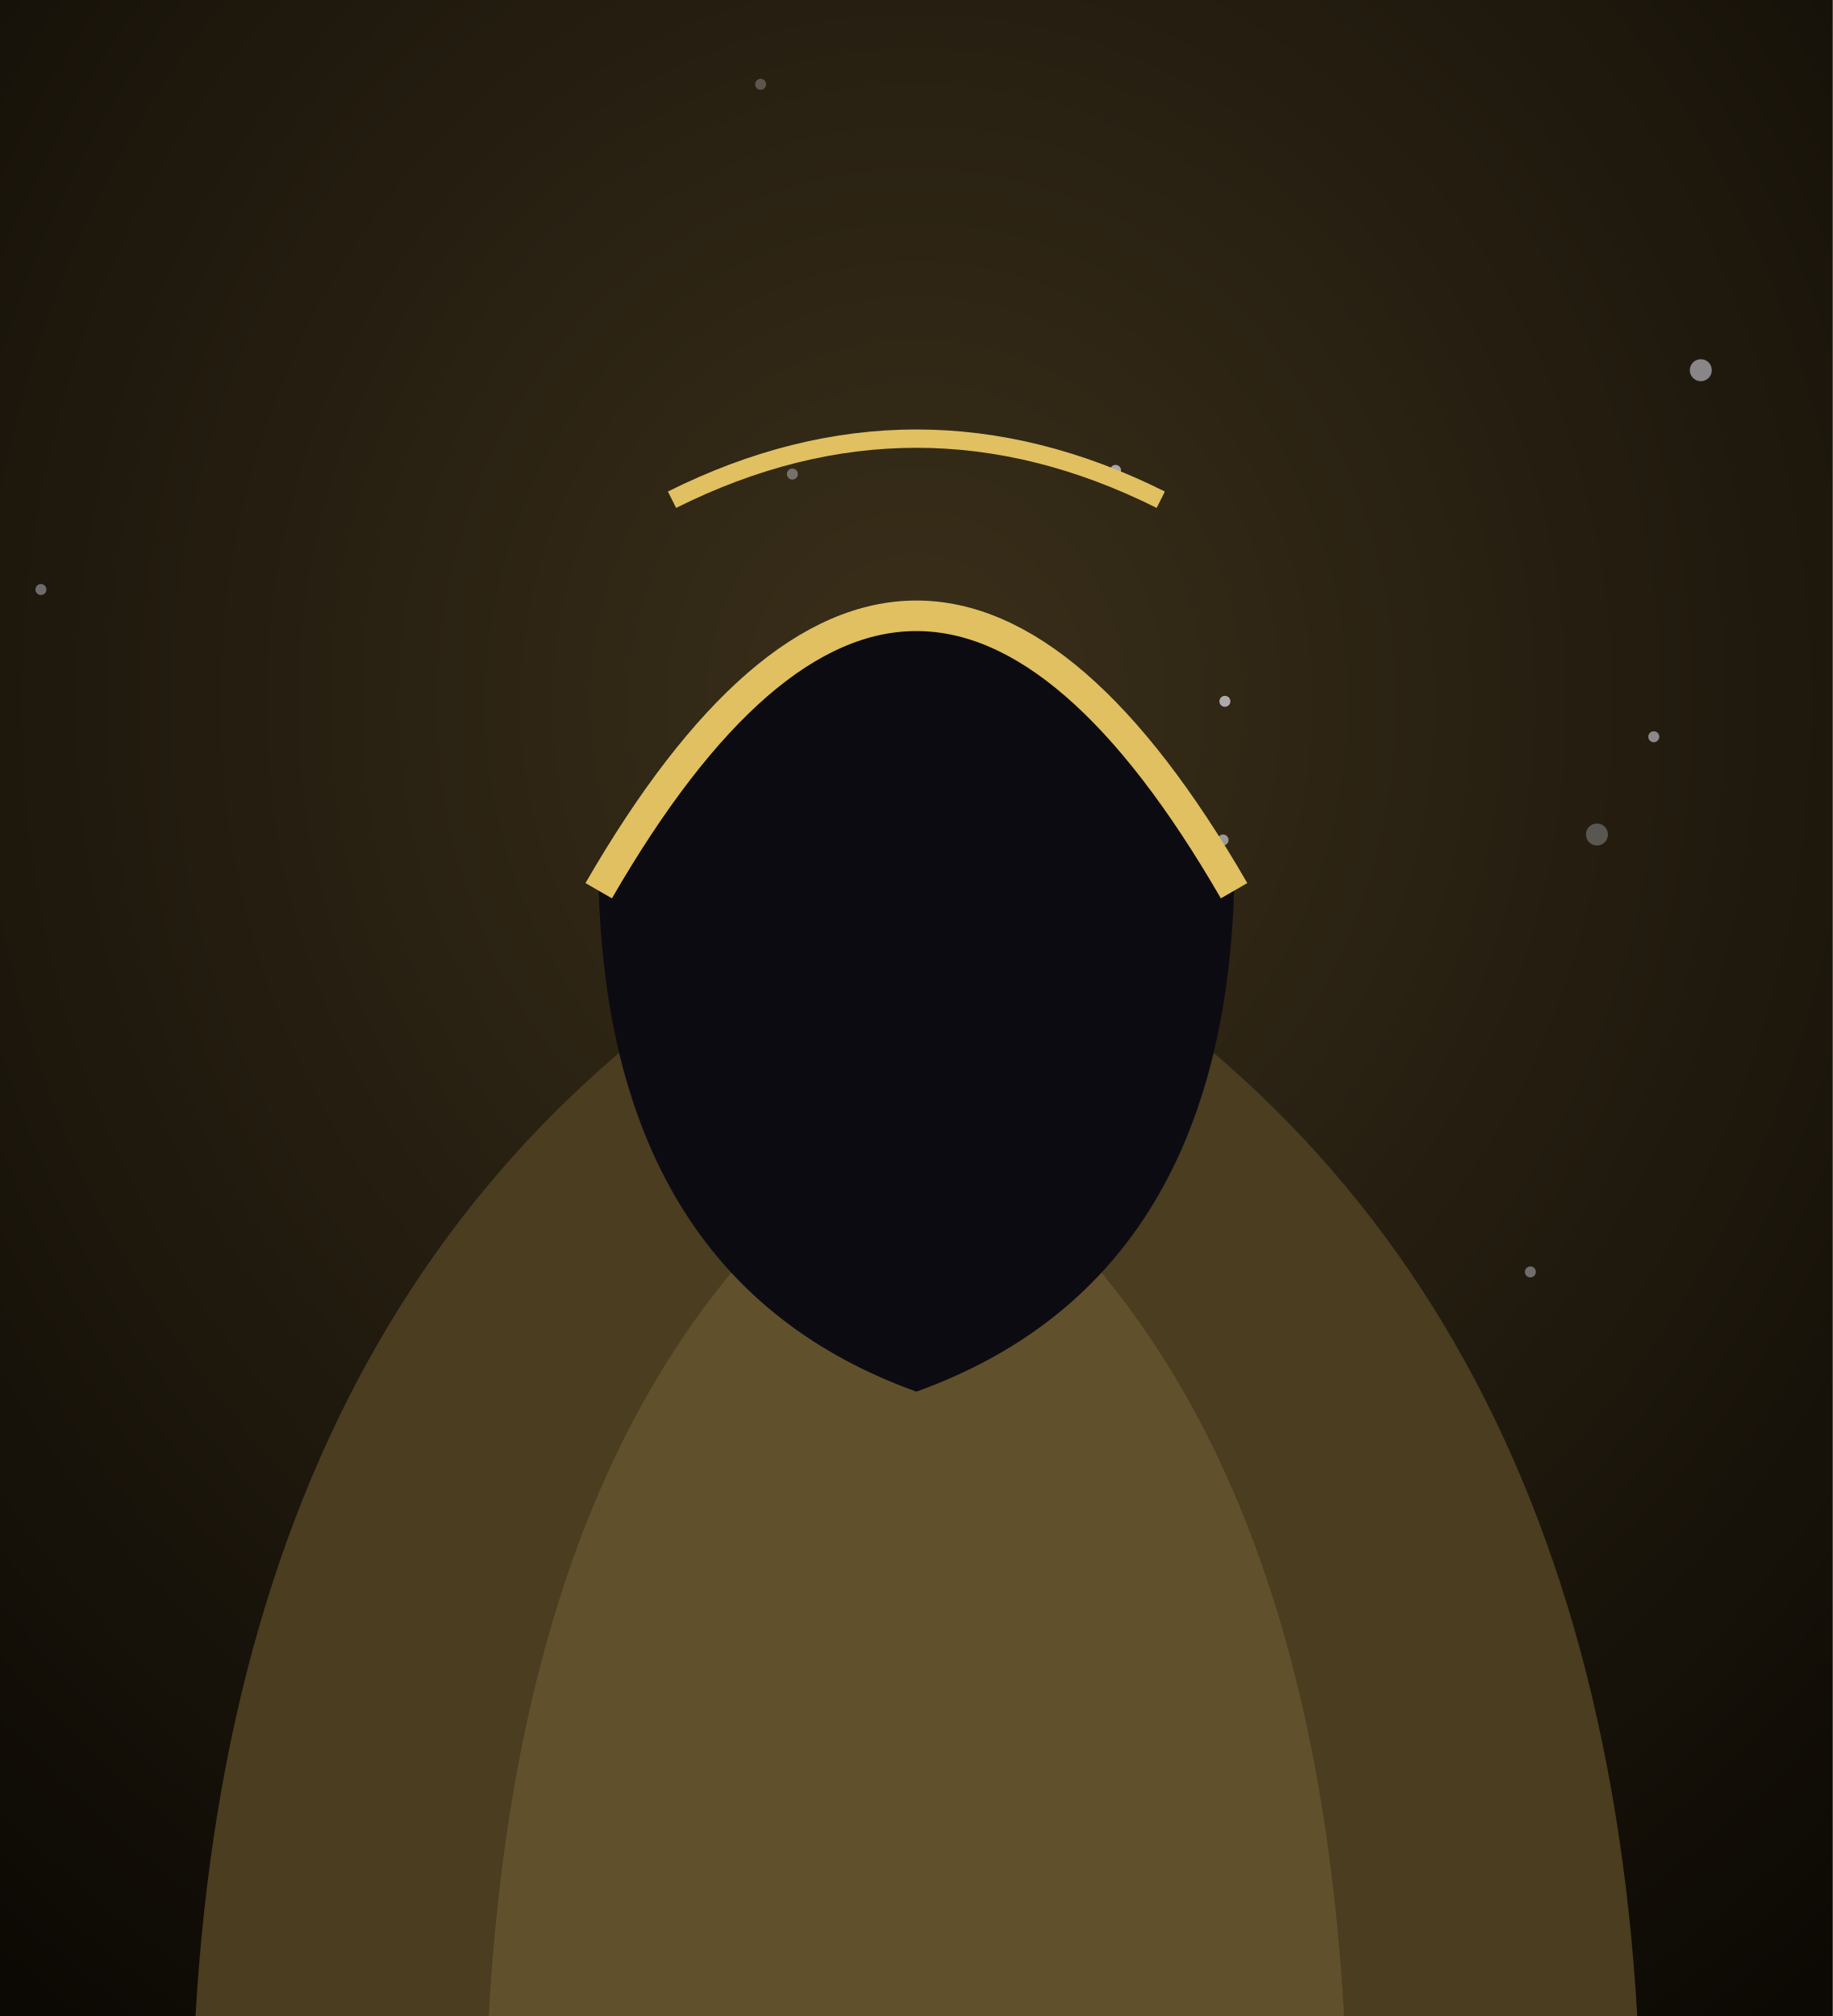
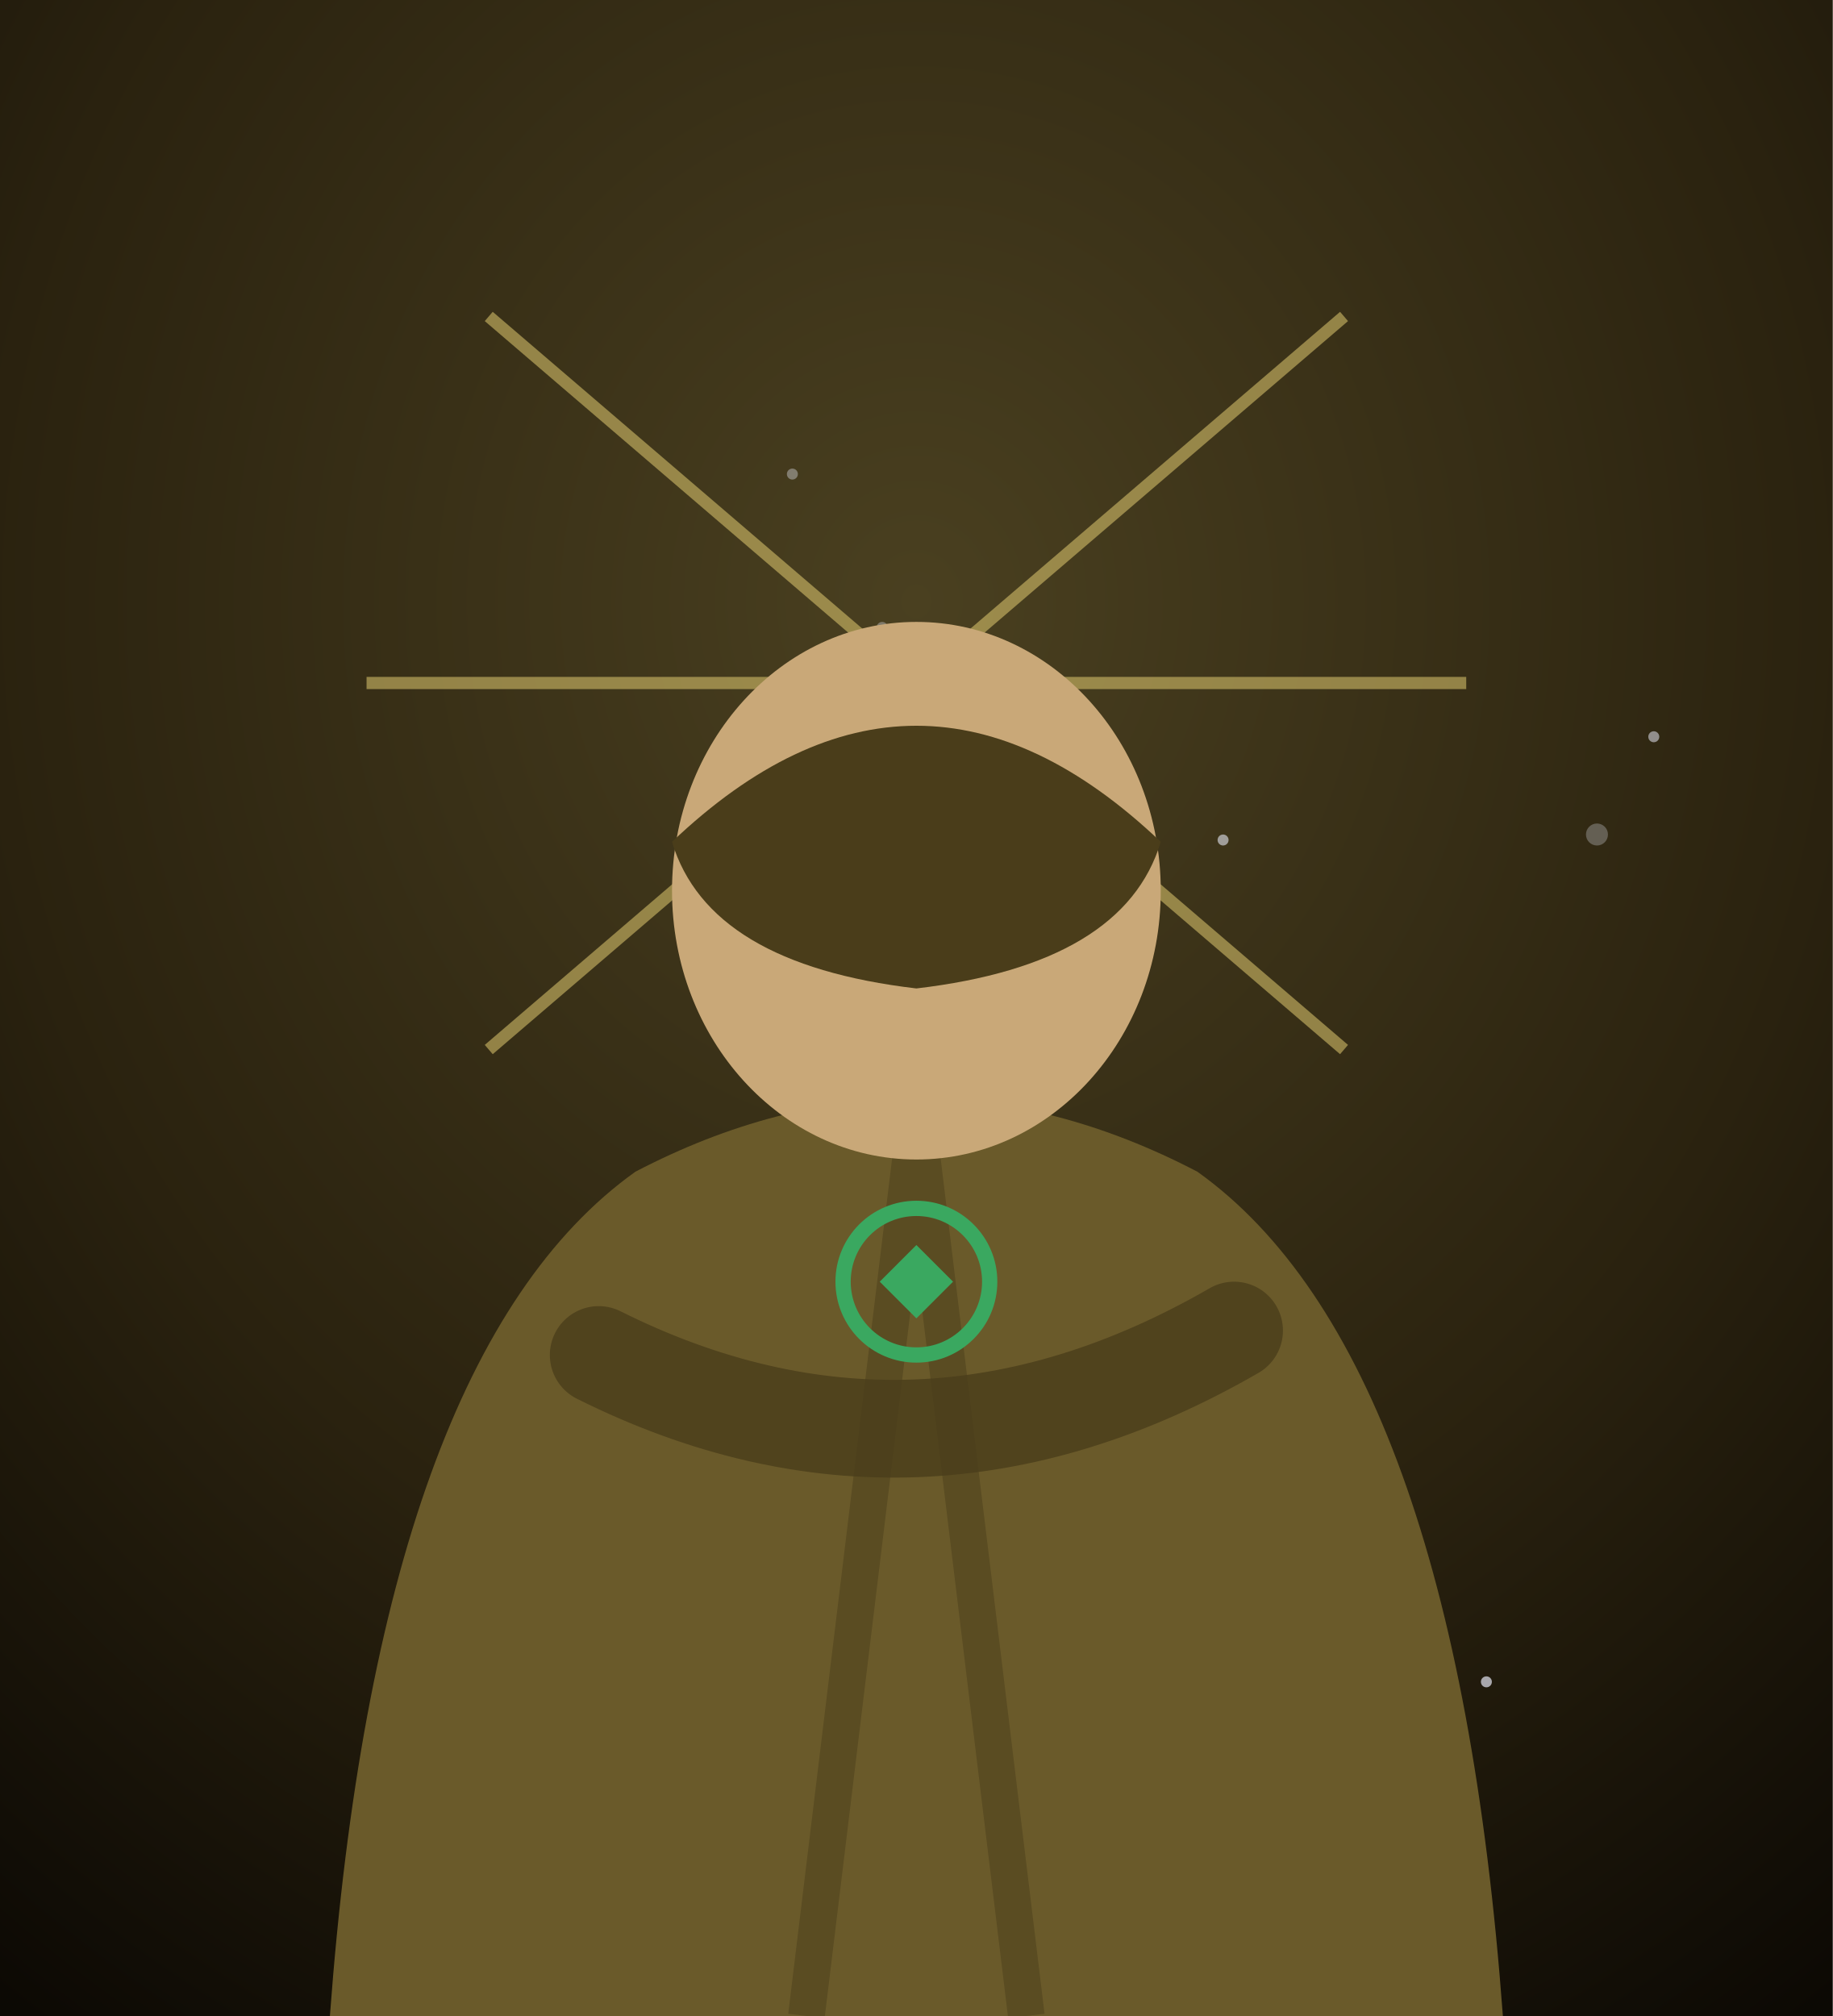
<svg xmlns="http://www.w3.org/2000/svg" viewBox="0 0 300 330" width="300" height="330">
  <defs>
-     <radialGradient id="hs-bg" cx="50%" cy="35%" r="80%">
-       <stop offset="0%" stop-color="#3a2f1a" />
+     <radialGradient id="hs-bg" cx="50%" cy="30%" r="85%">
+       <stop offset="0%" stop-color="#4a4020" />
+       <stop offset="60%" stop-color="#2a220f" />
      <stop offset="100%" stop-color="#0c0904" />
    </radialGradient>
  </defs>
  <rect width="300" height="330" fill="url(#hs-bg)" />
  <circle cx="144.4" cy="102.7" r="0.9" fill="#eef0ff" opacity="0.33" />
  <circle cx="141.4" cy="243.6" r="0.9" fill="#eef0ff" opacity="0.33" />
  <circle cx="129.7" cy="77.6" r="0.9" fill="#eef0ff" opacity="0.36" />
  <circle cx="127.9" cy="309.5" r="0.9" fill="#eef0ff" opacity="0.68" />
  <circle cx="243.3" cy="275.3" r="0.9" fill="#eef0ff" opacity="0.66" />
  <circle cx="139.1" cy="215.2" r="0.9" fill="#eef0ff" opacity="0.64" />
  <circle cx="200.2" cy="137.5" r="0.9" fill="#eef0ff" opacity="0.56" />
  <circle cx="200.9" cy="221.4" r="1.8" fill="#eef0ff" opacity="0.61" />
  <circle cx="270.7" cy="120.6" r="0.9" fill="#eef0ff" opacity="0.51" />
  <circle cx="261.4" cy="136.6" r="1.8" fill="#eef0ff" opacity="0.27" />
-   <circle cx="213.9" cy="302.0" r="0.9" fill="#eef0ff" opacity="0.50" />
-   <circle cx="124.5" cy="13.8" r="0.9" fill="#eef0ff" opacity="0.26" />
-   <circle cx="211.5" cy="196.8" r="1.8" fill="#eef0ff" opacity="0.56" />
-   <circle cx="182.6" cy="77.0" r="0.9" fill="#eef0ff" opacity="0.63" />
-   <circle cx="200.5" cy="114.8" r="0.9" fill="#eef0ff" opacity="0.65" />
-   <circle cx="250.5" cy="208.2" r="0.9" fill="#eef0ff" opacity="0.39" />
-   <circle cx="6.7" cy="96.5" r="0.9" fill="#eef0ff" opacity="0.39" />
-   <circle cx="98.8" cy="313.5" r="0.9" fill="#eef0ff" opacity="0.61" />
-   <circle cx="278.4" cy="60.6" r="1.8" fill="#eef0ff" opacity="0.51" />
-   <circle cx="186.5" cy="250.4" r="0.9" fill="#eef0ff" opacity="0.53" />
-   <path d="M32,330 Q40,191.8 150,141.8 Q260,191.8 268,330 Z" fill="#4a3d20" />
-   <path d="M80,330 Q86,221.8 150,181.8 Q214,221.8 220,330 Z" fill="#6a5a30" opacity="0.7" />
-   <path d="M98,145.8 Q150,55.8 202,145.8 Q200,209.8 150,227.8 Q100,209.8 98,145.8 Z" fill="#0d0b12" />
-   <path d="M98,145.8 Q150,55.8 202,145.8" fill="none" stroke="#e0c060" stroke-width="5" />
-   <path d="M110,81.8 q40,-20 80,0" stroke="#e0c060" stroke-width="3" fill="none" />
+   <g opacity="0.5">
+     <path d="M150,111.8 m-90,0 l180,0 M150,111.8 m-70,-60 l140,120 M150,111.8 m70,-60 l-140,120" stroke="#f0d878" stroke-width="2" />
+   </g>
+   <path d="M54,330 Q62,221.8 104,191.8 Q150,167.8 196,191.8 Q238,221.8 246,330 Z" fill="#6a5a2a" />
+   <path d="M150,181.8 L132,330 M150,181.8 L168,330" stroke="#4a3d1a" stroke-width="6" opacity="0.5" />
+   <path d="M98,221.8 Q150,247.8 202,217.8" stroke="#4a3d1a" stroke-width="16" fill="none" stroke-linecap="round" opacity="0.8" />
+   <ellipse cx="150" cy="145.8" rx="40" ry="44" fill="#c9a878" />
+   <path d="M110,137.8 Q150,99.8 190,137.8 Q184,157.8 150,161.8 Q116,157.8 110,137.8 Z" fill="#4a3d1a" />
+   <circle cx="150" cy="209.8" r="12" fill="none" stroke="#3aa860" stroke-width="2.5" />
+   <path d="M144,209.8 l6,-6 6,6 -6,6 z" fill="#3aa860" />
</svg>
